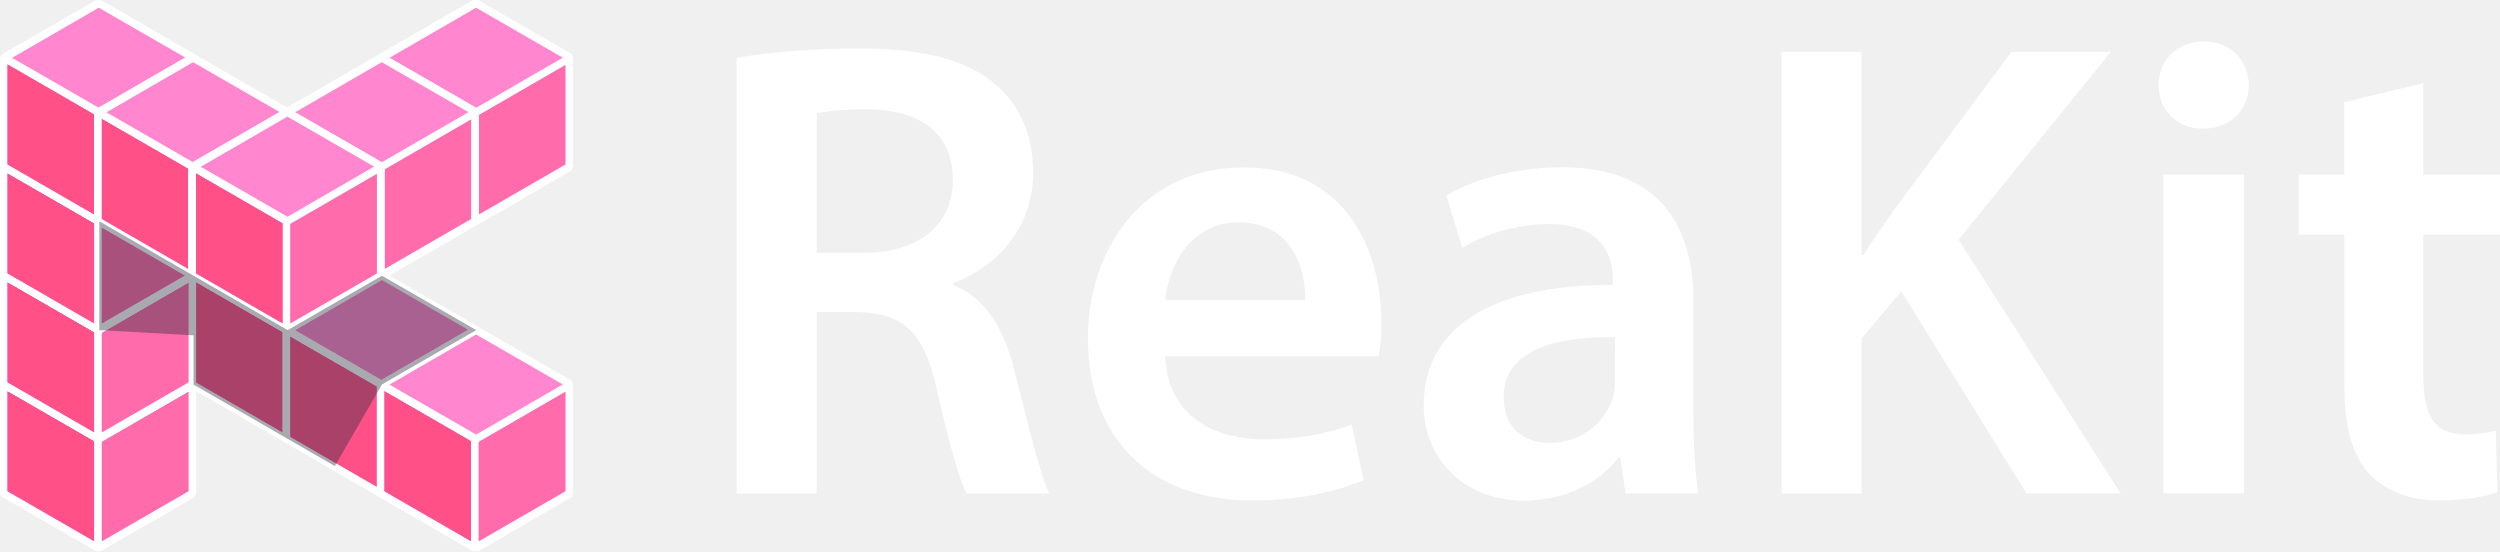
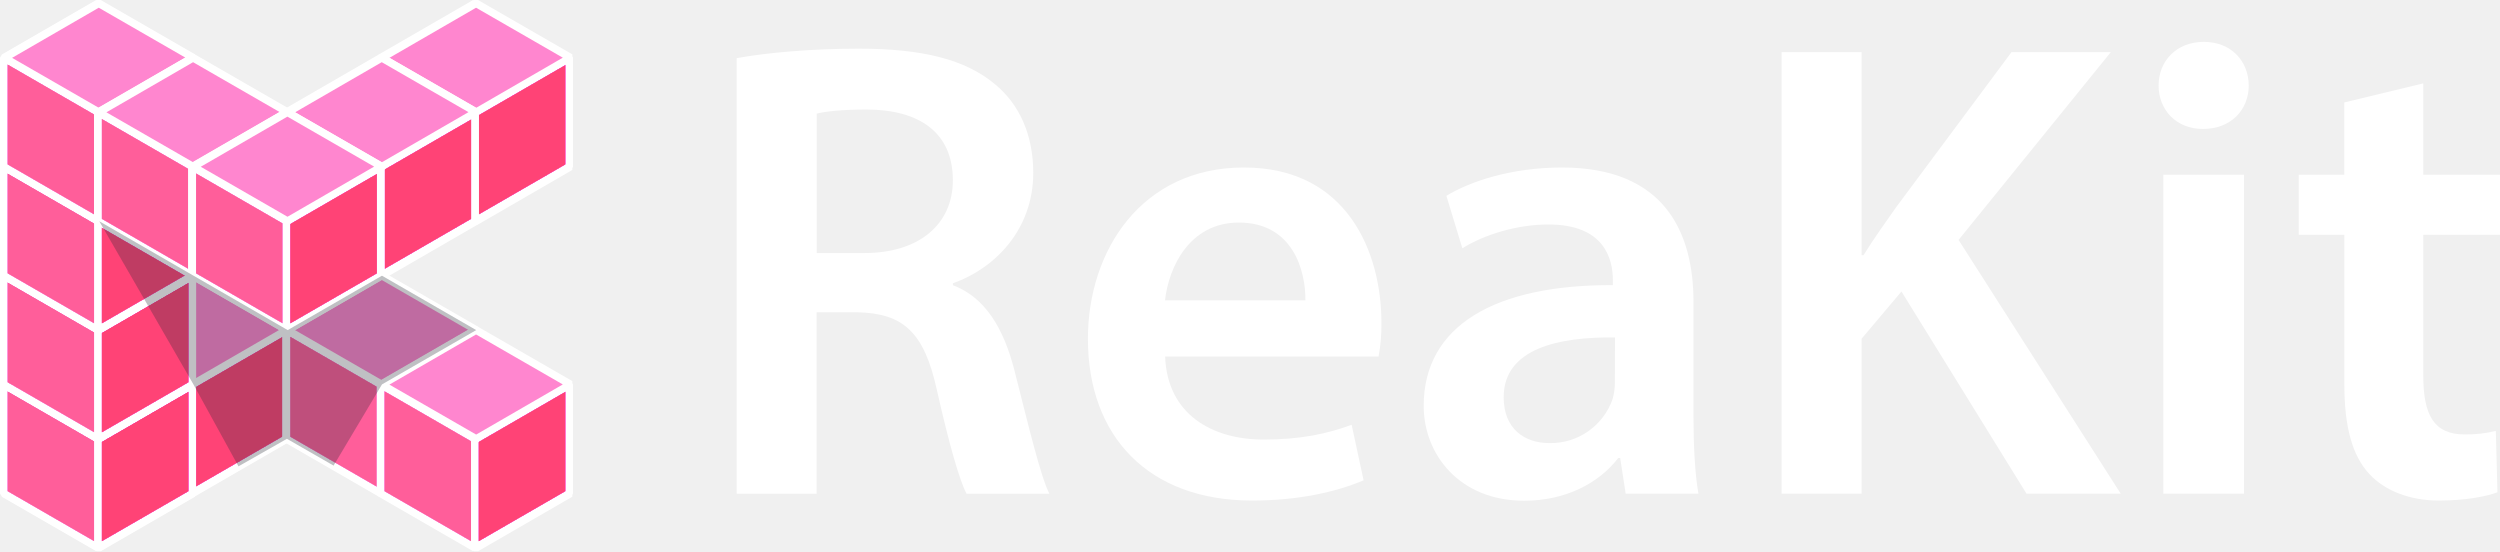
<svg xmlns="http://www.w3.org/2000/svg" viewBox="0 0 981.76 216.47">
  <defs>
-     <style>.cls-1{isolation:isolate;}.cls-2{fill:#ff86cf;stroke:#fff;stroke-linejoin:bevel;stroke-width:3px;}.cls-3{opacity:0.2;}.cls-3,.cls-5{mix-blend-mode:color-burn;}.cls-4{fill:#282b36;}.cls-5,.cls-6{opacity:0.4;}.cls-7{fill:#fff;}</style>
+     <style>.cls-1{isolation:isolate;}.cls-2{fill:#ff86cf;stroke:#fff;stroke-linejoin:bevel;stroke-width:3px;}.cls-3{opacity:0.5;}.cls-3,.cls-5{mix-blend-mode:color-burn;}.cls-4{fill:#282b36;}.cls-5,.cls-6{opacity:0.3;}.cls-7{fill:#fff;}</style>
  </defs>
  <g class="cls-1">
    <g id="Layer_2" data-name="Layer 2">
      <g id="Layer_3" data-name="Layer 3">
        <polygon class="cls-2" points="112.86 129.62 149.92 150.97 112.9 172.39 75.84 151.04 112.86 129.62" />
        <polygon class="cls-2" points="112.5 129.61 149.5 150.97 149.5 108.25 112.5 86.88 112.5 129.61" />
        <polygon class="cls-2" points="75.5 108.25 112.5 86.88 112.5 129.61 75.5 150.97 75.5 108.25" />
        <polygon class="cls-2" points="75.5 151 112.5 172.36 112.5 129.63 75.5 108.27 75.5 151" />
        <polygon class="cls-2" points="112.5 129.63 149.5 108.27 149.5 151 112.5 172.36 112.5 129.63" />
        <polygon class="cls-2" points="112.86 86.85 149.92 108.2 112.9 129.62 75.84 108.27 112.86 86.85" />
+         <polygon class="cls-2" points="75.61 150.97 112.67 172.32 75.64 193.74 38.58 172.39 75.61 150.97" />
+         <polygon class="cls-2" points="75.33 150.96 112.33 172.32 112.33 129.6 75.33 108.23 75.33 150.96" />
+         <polygon class="cls-2" points="38.33 129.6 75.33 108.23 75.33 150.96 38.33 172.32 38.33 129.6" />
+         <polygon class="cls-2" points="38.33 172.34 75.33 193.71 75.33 150.98 38.33 129.62 38.33 172.34" />
+         <polygon class="cls-2" points="75.33 150.98 112.33 129.62 112.33 172.34 75.33 193.71 75.33 150.98" />
+         <polygon class="cls-2" points="75.61 108.2 112.67 129.55 75.64 150.97 38.58 129.62 75.61 108.2" />
        <polygon class="cls-2" points="149.91 151.01 186.97 172.36 149.94 193.78 112.88 172.43 149.91 151.01" />
        <polygon class="cls-2" points="149.5 151 186.5 172.36 186.5 129.63 149.5 108.27 149.5 151" />
        <polygon class="cls-2" points="112.5 129.63 149.5 108.27 149.5 151 112.5 172.36 112.5 129.63" />
        <polygon class="cls-2" points="112.5 172.38 149.5 193.74 149.5 151.02 112.5 129.66 112.5 172.38" />
        <polygon class="cls-2" points="149.5 151.02 186.5 129.66 186.5 172.38 149.5 193.74 149.5 151.02" />
        <polygon class="cls-2" points="149.91 108.23 186.97 129.59 149.94 151.01 112.88 129.65 149.91 108.23" />
        <polygon class="cls-2" points="186.95 172.39 224.01 193.75 186.99 215.17 149.92 193.81 186.95 172.39" />
        <polygon class="cls-2" points="186.5 172.38 223.5 193.74 223.5 151.02 186.5 129.66 186.5 172.38" />
        <polygon class="cls-2" points="149.5 151.02 186.5 129.66 186.5 172.38 149.5 193.74 149.5 151.02" />
        <polygon class="cls-2" points="149.5 193.77 186.5 215.13 186.5 172.41 149.5 151.04 149.5 193.77" />
        <polygon class="cls-2" points="186.5 172.41 223.5 151.04 223.5 193.77 186.5 215.13 186.5 172.41" />
        <polygon class="cls-2" points="186.95 129.62 224.01 150.97 186.99 172.39 149.92 151.04 186.95 129.62" />
        <polygon class="cls-2" points="38.78 172.39 75.84 193.75 38.81 215.17 1.75 193.81 38.78 172.39" />
        <polygon class="cls-2" points="38.5 172.38 75.5 193.74 75.5 151.02 38.5 129.66 38.5 172.38" />
        <polygon class="cls-2" points="1.5 151.02 38.5 129.66 38.5 172.38 1.5 193.74 1.5 151.02" />
        <polygon class="cls-2" points="1.5 193.77 38.5 215.13 38.5 172.41 1.5 151.04 1.5 193.77" />
        <polygon class="cls-2" points="38.5 172.41 75.5 151.04 75.5 193.77 38.5 215.13 38.5 172.41" />
        <polygon class="cls-2" points="38.78 129.62 75.84 150.97 38.81 172.39 1.75 151.04 38.78 129.62" />
        <polygon class="cls-2" points="186.95 44.07 224.01 65.43 186.99 86.85 149.92 65.49 186.95 44.07" />
        <polygon class="cls-2" points="186.5 44.06 223.5 65.42 223.5 22.7 186.5 1.34 186.5 44.06" />
        <polygon class="cls-2" points="149.5 22.7 186.5 1.34 186.5 44.06 149.5 65.42 149.5 22.7" />
        <polygon class="cls-2" points="149.5 65.45 186.5 86.81 186.5 44.09 149.5 22.72 149.5 65.45" />
        <polygon class="cls-2" points="186.5 44.09 223.5 22.72 223.5 65.45 186.5 86.81 186.5 44.09" />
        <polygon class="cls-2" points="186.95 1.3 224.01 22.65 186.99 44.07 149.92 22.72 186.95 1.3" />
        <polygon class="cls-2" points="38.78 129.62 75.84 150.97 38.81 172.39 1.75 151.04 38.78 129.62" />
        <polygon class="cls-2" points="38.5 129.61 75.5 150.97 75.5 108.25 38.5 86.88 38.5 129.61" />
        <polygon class="cls-2" points="1.5 108.25 38.5 86.88 38.5 129.61 1.5 150.97 1.5 108.25" />
        <polygon class="cls-2" points="1.5 151 38.5 172.36 38.5 129.63 1.5 108.27 1.5 151" />
        <polygon class="cls-2" points="38.5 129.63 75.5 108.27 75.5 151 38.5 172.36 38.5 129.63" />
        <polygon class="cls-2" points="38.78 86.85 75.84 108.2 38.81 129.62 1.75 108.27 38.78 86.85" />
        <polygon class="cls-2" points="38.78 86.85 75.84 108.2 38.81 129.62 1.75 108.27 38.78 86.85" />
        <polygon class="cls-2" points="38.5 86.83 75.5 108.2 75.5 65.47 38.5 44.11 38.5 86.83" />
        <polygon class="cls-2" points="1.5 65.47 38.5 44.11 38.5 86.83 1.5 108.2 1.5 65.47" />
        <polygon class="cls-2" points="1.5 108.22 38.5 129.58 38.5 86.86 1.5 65.5 1.5 108.22" />
        <polygon class="cls-2" points="38.5 86.86 75.5 65.5 75.5 108.22 38.5 129.58 38.5 86.86" />
        <polygon class="cls-2" points="38.78 44.07 75.84 65.43 38.81 86.85 1.75 65.49 38.78 44.07" />
        <polygon class="cls-2" points="38.78 44.07 75.84 65.43 38.81 86.85 1.75 65.49 38.78 44.07" />
        <polygon class="cls-2" points="38.5 44.06 75.5 65.42 75.5 22.7 38.5 1.34 38.5 44.06" />
        <polygon class="cls-2" points="1.5 22.7 38.5 1.34 38.5 44.06 1.5 65.42 1.5 22.7" />
        <polygon class="cls-2" points="1.5 65.45 38.5 86.81 38.5 44.09 1.5 22.72 1.5 65.45" />
        <polygon class="cls-2" points="38.5 44.09 75.5 22.72 75.5 65.45 38.5 86.81 38.5 44.09" />
        <polygon class="cls-2" points="38.78 1.3 75.84 22.65 38.81 44.07 1.75 22.72 38.78 1.3" />
        <polygon class="cls-2" points="75.82 65.46 112.88 86.81 75.86 108.23 38.79 86.88 75.82 65.46" />
        <polygon class="cls-2" points="75.5 65.45 112.5 86.81 112.5 44.09 75.5 22.72 75.5 65.45" />
        <polygon class="cls-2" points="38.5 44.09 75.5 22.72 75.5 65.45 38.5 86.81 38.5 44.09" />
        <polygon class="cls-2" points="38.5 86.83 75.5 108.2 75.5 65.47 38.5 44.11 38.5 86.83" />
        <polygon class="cls-2" points="75.5 65.47 112.5 44.11 112.5 86.83 75.5 108.2 75.5 65.47" />
        <polygon class="cls-2" points="75.82 22.69 112.88 44.04 75.86 65.46 38.79 44.11 75.82 22.69" />
        <polygon class="cls-2" points="149.91 65.46 186.97 86.81 149.94 108.23 112.88 86.88 149.91 65.46" />
        <polygon class="cls-2" points="149.5 65.45 186.5 86.81 186.5 44.09 149.5 22.72 149.5 65.45" />
        <polygon class="cls-2" points="112.5 44.09 149.5 22.72 149.5 65.45 112.5 86.81 112.5 44.09" />
        <polygon class="cls-2" points="112.5 86.83 149.5 108.2 149.5 65.47 112.5 44.11 112.5 86.83" />
        <polygon class="cls-2" points="149.5 65.47 186.5 44.11 186.5 86.83 149.5 108.2 149.5 65.47" />
        <polygon class="cls-2" points="149.91 22.69 186.97 44.04 149.94 65.46 112.88 44.11 149.91 22.69" />
        <polygon class="cls-2" points="112.86 86.85 149.92 108.2 112.9 129.62 75.84 108.27 112.86 86.85" />
        <polygon class="cls-2" points="112.5 86.83 149.5 108.2 149.5 65.47 112.5 44.11 112.5 86.83" />
        <polygon class="cls-2" points="75.5 65.47 112.5 44.11 112.5 86.83 75.5 108.2 75.5 65.47" />
        <polygon class="cls-2" points="75.5 108.22 112.5 129.58 112.5 86.86 75.5 65.5 75.5 108.22" />
        <polygon class="cls-2" points="112.5 86.86 149.5 65.5 149.5 108.22 112.5 129.58 112.5 86.86" />
        <polygon class="cls-2" points="112.86 44.07 149.92 65.43 112.9 86.85 75.84 65.49 112.86 44.07" />
        <g class="cls-3">
          <polygon class="cls-4" points="224.25 22.59 113.01 86.86 112.99 129.68 224.25 65.45 224.25 22.59" />
          <polygon class="cls-4" points="224.25 151 187.19 172.44 187.17 215.26 224.25 193.85 224.25 151" />
-           <polygon class="cls-4" points="75.92 193.85 38.83 215.26 38.83 86.79 75.92 108.2 75.92 193.85" />
+           <polygon class="cls-4" points="113 172.44 38.83 215.26 38.83 86.79 75.92 108.2 75.92 151 112.99 129.68 113 172.44" />
        </g>
        <g class="cls-5">
-           <polygon class="cls-4" points="187.19 172.44 75.92 108.2 75.92 151.06 187.17 215.26 187.19 172.44" />
+           <polygon class="cls-4" points="187.19 172.44 112.98 129.62 113.02 172.47 187.17 215.26 187.19 172.44" />
          <polygon class="cls-4" points="113.02 86.79 112.98 129.62 38.83 86.79 38.83 215.26 1.75 193.85 1.75 22.59 113.02 86.79" />
        </g>
        <g class="cls-6">
-           <polygon class="cls-4" points="39 86.9 112.98 129.63 150 108.27 187 129.63 150 150.96 131.5 183.03 76 151.02 76 131.7 39 129.63 39 86.9" />
+           <polygon class="cls-4" points="39 86.9 112.98 129.63 150 108.27 187 129.63 150 150.96 131 182.85 112.67 172.32 93.65 183.13 76 151.02 39 86.9" />
        </g>
-         <path class="cls-7" d="M289.3,44.32c12-2.2,29.64-3.73,48-3.73,24.84,0,41.8,4.2,53.47,14,9.55,7.94,14.95,19.95,14.95,34.83,0,22.33-15.18,37.56-31.55,43.32v.73c12.57,4.76,19.89,16.71,24.19,33.56,5.52,21.7,10.24,41.59,13.7,48.34H379.57c-2.69-5-6.84-19.34-11.69-40.91-5-22.61-13.19-29.94-31.19-30.36h-16v71.27H289.3Zm31.43,76.54h18.75c21.48,0,34.71-11.33,34.71-28.56,0-18.87-13.29-27.74-33.77-27.81-10.05,0-16.46.78-19.69,1.61Z" transform="translate(0 -21.57)" />
-         <path class="cls-7" d="M457.55,161.48c.84,22.7,18.41,32.62,38.68,32.62,14.57,0,25-2.28,34.57-5.8l4.69,21.8c-10.73,4.55-25.59,8-43.77,8-40.67,0-64.49-25.12-64.49-63.51,0-34.56,21-67.27,61.26-67.27,40.71,0,54,33.47,54,60.91a66.58,66.58,0,0,1-1.12,13.3Zm55.08-22.07c.14-11.6-4.9-30.52-26.12-30.52-19.49,0-27.6,17.7-29,30.52Z" transform="translate(0 -21.57)" />
-         <path class="cls-7" d="M638.41,215.35l-2.16-14h-.76c-7.6,9.89-20.7,16.79-36.92,16.79-25.41,0-39.48-18.16-39.48-37.26,0-31.6,28.16-47.6,74.29-47.42v-2.07c0-8.23-3.26-21.92-25.43-21.84-12.27,0-25.14,4-33.68,9.35L568,98.38c9.46-5.75,25.68-11.11,45.4-11.11,40.17,0,51.64,25.33,51.64,52.81v45.1c0,11.38.57,22.43,1.94,30.17ZM634.22,154c-22.35-.29-43.72,4.42-43.72,23.49,0,12.26,8,18,18,18a25.79,25.79,0,0,0,24.79-17.33,23.94,23.94,0,0,0,.88-6.88Z" transform="translate(0 -21.57)" />
-         <path class="cls-7" d="M699.64,41.94h31.43v79.77h.72c4.14-6.63,8.58-12.8,12.71-18.68l45.43-61.09h39L769.14,115.7l63.67,99.65h-37L746.66,136l-15.59,18.52v60.87H699.64Z" transform="translate(0 -21.57)" />
-         <path class="cls-7" d="M883.09,55c0,9.46-6.83,17.08-18.05,17.08-10.5,0-17.39-7.62-17.35-17.08,0-9.65,7.09-17.12,17.73-17.12S883,45.31,883.09,55ZM849.54,215.35V90.1h31.7V215.35Z" transform="translate(0 -21.57)" />
-         <path class="cls-7" d="M951.63,54.23V90.1h30.13v23.59H951.63V169c0,15.33,4.08,23.12,16.19,23.12a47.94,47.94,0,0,0,12.3-1.38l.64,24.1c-4.75,1.78-13.06,3.25-23,3.25-11.64,0-21.33-4-27.21-10.32-6.81-7.19-9.91-18.72-9.91-35.13V113.69H902.72V90.1h17.87V61.73Z" transform="translate(0 -21.57)" />
+         <path class="cls-7" d="M289.3,22.84c12-2.2,29.64-3.73,48-3.73,24.84,0,41.8,4.19,53.47,14C400.36,41,405.76,53,405.76,67.91c0,22.34-15.18,37.57-31.55,43.33V112c12.57,4.76,19.89,16.71,24.19,33.56,5.52,21.7,10.24,41.59,13.7,48.33H379.57c-2.69-5-6.84-19.33-11.69-40.91-5-22.6-13.19-29.93-31.19-30.35h-16v71.26H289.3Zm31.43,76.53h18.75c21.48,0,34.71-11.32,34.71-28.56,0-18.87-13.29-27.73-33.77-27.8-10.05,0-16.46.78-19.69,1.61Z" />
+         <path class="cls-7" d="M457.55,140c.84,22.7,18.41,32.62,38.68,32.62,14.57,0,25-2.28,34.57-5.8l4.69,21.8c-10.73,4.55-25.59,7.95-43.77,7.95-40.67,0-64.49-25.13-64.49-63.51,0-34.57,21-67.28,61.26-67.28,40.71,0,54,33.48,54,60.92a66.66,66.66,0,0,1-1.12,13.3Zm55.08-22.07c.14-11.6-4.9-30.53-26.12-30.53-19.49,0-27.6,17.71-29,30.53Z" />
+         <path class="cls-7" d="M638.41,193.86l-2.16-14h-.76c-7.6,9.89-20.7,16.78-36.92,16.78-25.41,0-39.48-18.15-39.48-37.25,0-31.6,28.16-47.61,74.29-47.42V110c0-8.23-3.26-21.92-25.43-21.84-12.27,0-25.14,4-33.68,9.34L568,76.9c9.46-5.75,25.68-11.12,45.4-11.12,40.17,0,51.64,25.33,51.64,52.81v45.1c0,11.39.57,22.44,1.94,30.17Zm-4.19-61.34c-22.35-.29-43.72,4.42-43.72,23.49,0,12.26,8,18,18,18a25.79,25.79,0,0,0,24.79-17.33,24,24,0,0,0,.88-6.89Z" />
+         <path class="cls-7" d="M699.64,20.46h31.43v79.77h.72c4.14-6.63,8.58-12.81,12.71-18.69l45.43-61.08h39L769.14,94.22l63.67,99.64h-37l-49.1-79.39L731.07,133v60.86H699.64Z" />
+         <path class="cls-7" d="M883.09,33.56c0,9.46-6.83,17.08-18.05,17.08-10.5,0-17.39-7.62-17.35-17.08,0-9.65,7.09-17.12,17.73-17.12S883,23.83,883.09,33.56Zm-33.55,160.3V68.61h31.7V193.86Z" />
+         <path class="cls-7" d="M951.63,32.74V68.61h30.13v23.6H951.63v55.27c0,15.33,4.08,23.12,16.19,23.12a47.94,47.94,0,0,0,12.3-1.38l.64,24.1c-4.75,1.78-13.06,3.25-23,3.25-11.64,0-21.33-4-27.21-10.32-6.81-7.2-9.91-18.72-9.91-35.14V92.21H902.72V68.61h17.87V40.24Z" />
      </g>
    </g>
  </g>
</svg>
